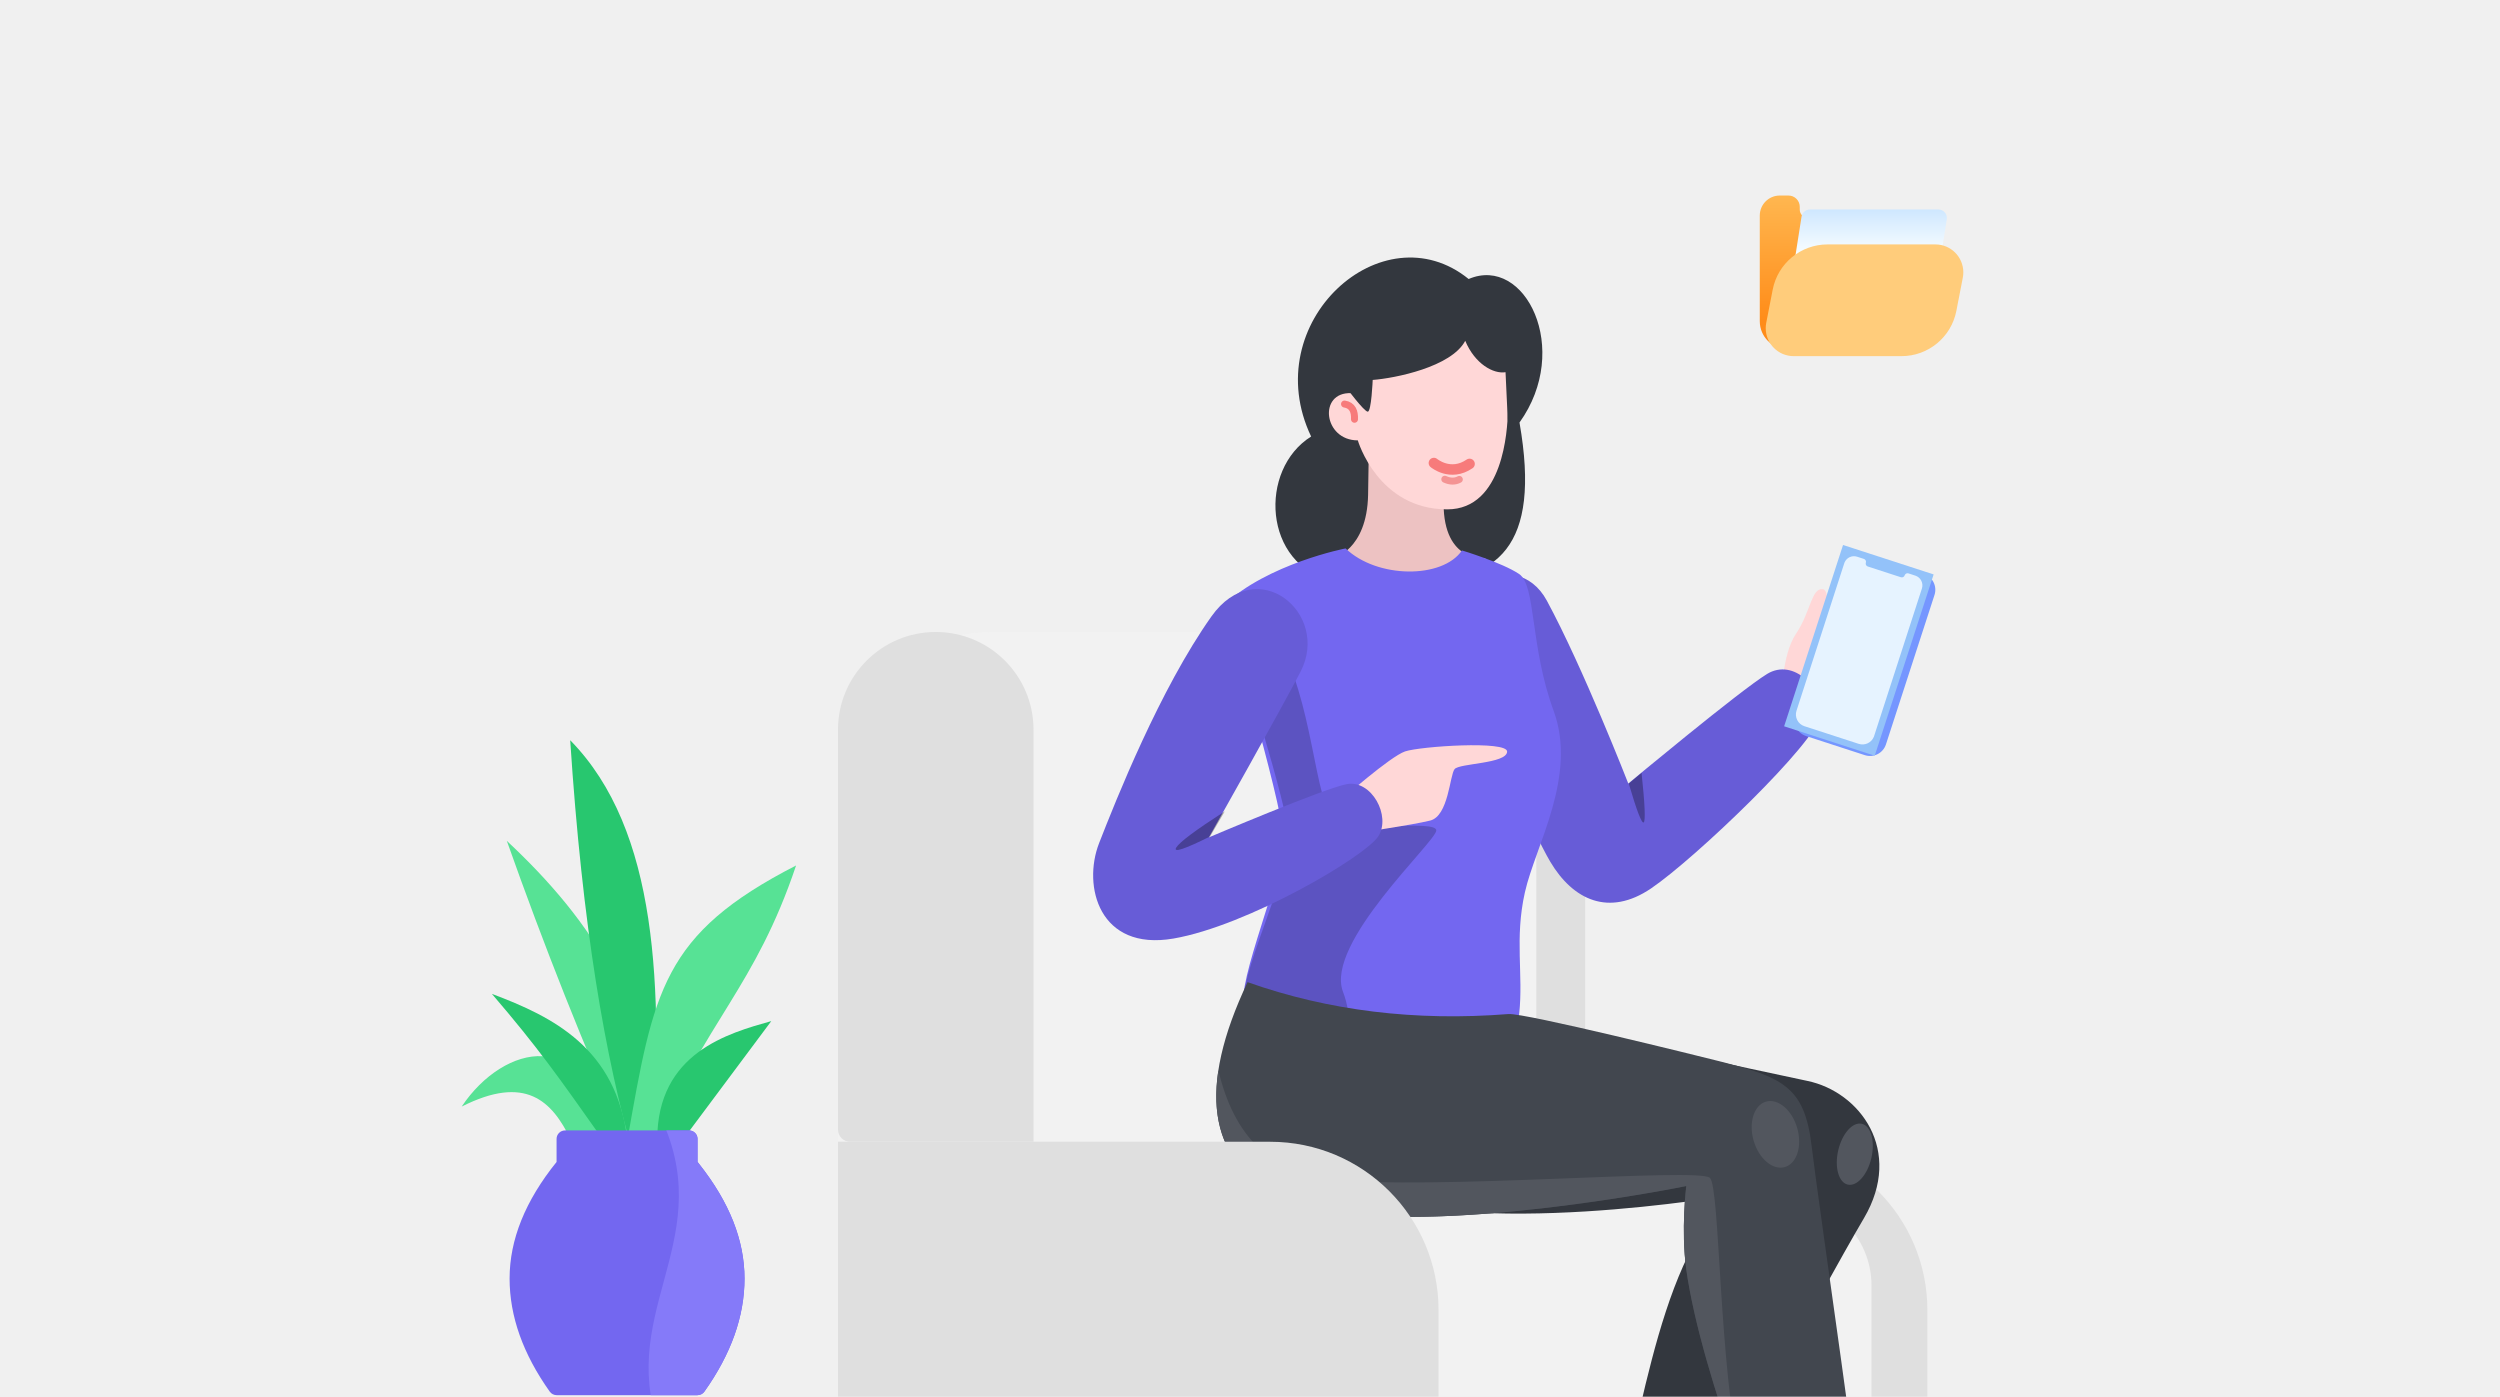
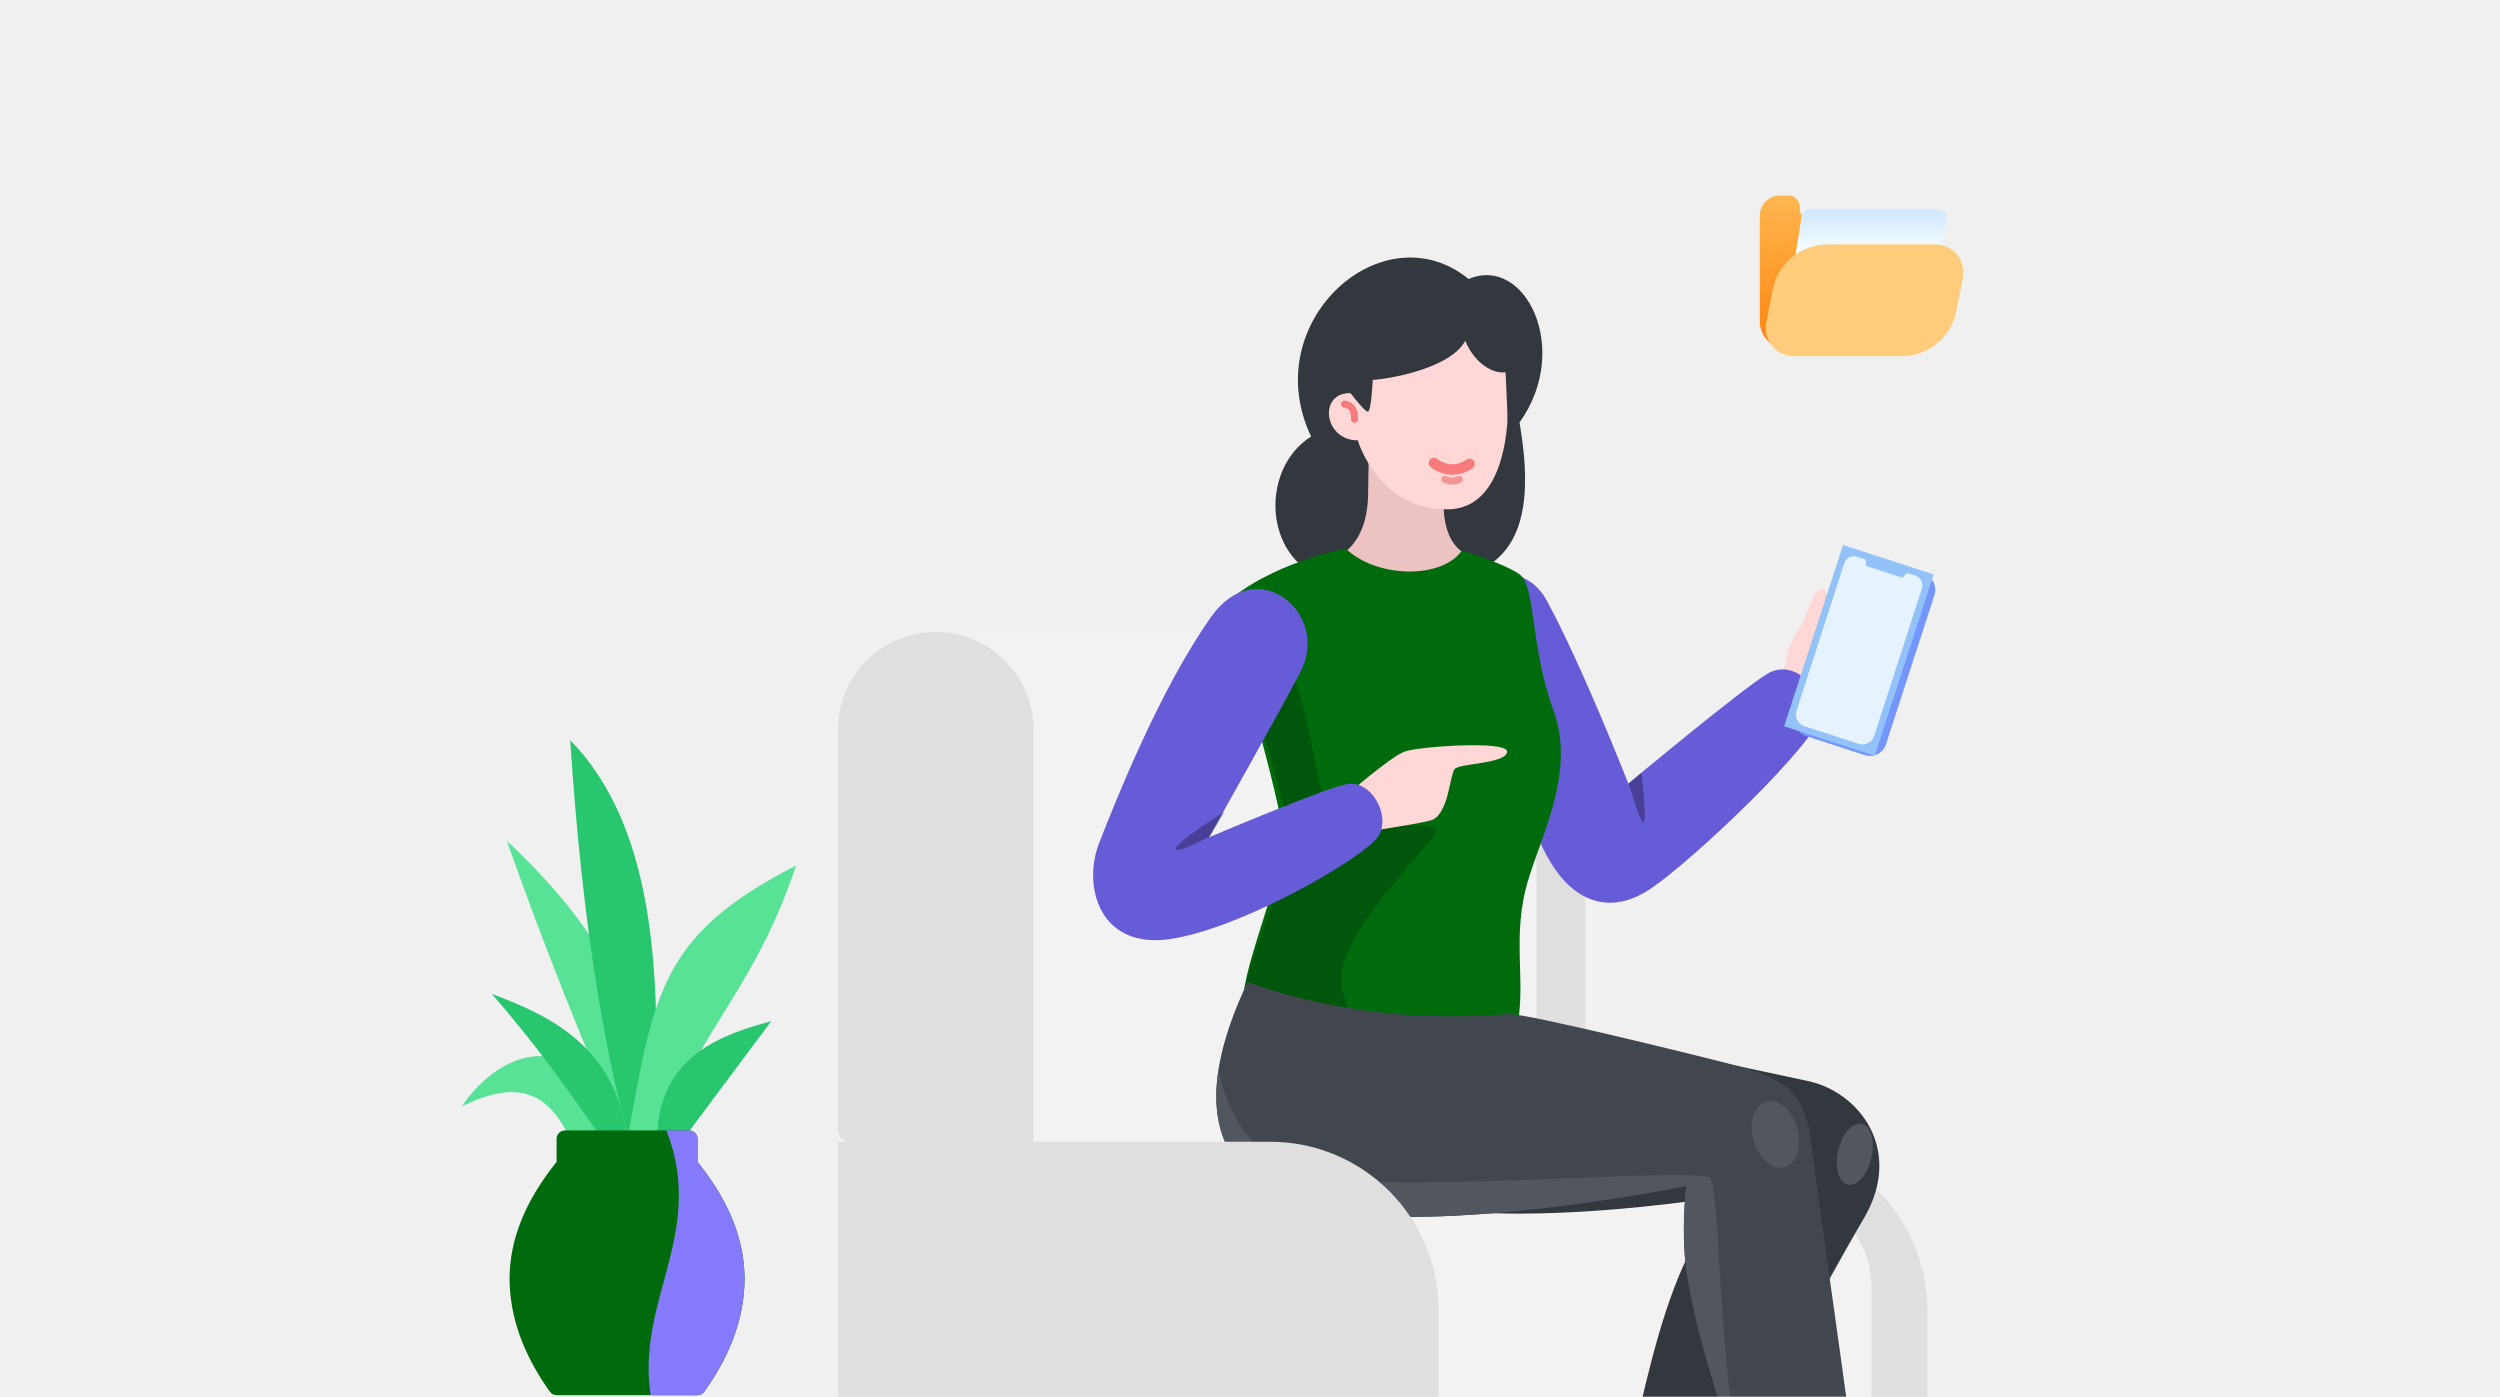
<svg xmlns="http://www.w3.org/2000/svg" xmlns:xlink="http://www.w3.org/1999/xlink" width="358px" height="200px" viewBox="0 0 358 200" version="1.1">
  <defs>
    <path d="M6,0 L352,0 C355.314,-6.08718376e-16 358,2.686 358,6 L358,200 L358,200 L0,200 L0,6 C-4.05812251e-16,2.686 2.686,6.08718376e-16 6,0 Z" id="path-1" />
    <linearGradient x1="50%" y1="81.177%" x2="50%" y2="-34.513%" id="linearGradient-3">
      <stop stop-color="#FF8C19" offset="0%" />
      <stop stop-color="#FFC967" offset="100%" />
    </linearGradient>
    <linearGradient x1="62.11%" y1="31.381%" x2="62.11%" y2="-27.478%" id="linearGradient-4">
      <stop stop-color="#F8FDFF" offset="0%" />
      <stop stop-color="#AAD4FF" offset="100%" />
    </linearGradient>
    <path d="M7.952,0.064 L25.69,0.064 C26.366,0.064 26.914,0.603 26.914,1.268 L26.914,4.578 C31.399,10.144 33.642,15.71 33.642,21.277 C33.642,26.672 31.727,32.066 27.896,37.461 C27.668,37.784 27.293,37.976 26.894,37.976 L6.749,37.976 C6.349,37.976 5.975,37.784 5.746,37.461 C1.915,32.066 0,26.672 0,21.277 C0,15.815 2.159,10.354 6.477,4.893 L6.728,4.578 L6.728,1.268 C6.728,0.603 7.276,0.064 7.952,0.064 Z" id="path-5" />
  </defs>
  <g id="📝-Pages-New" stroke="none" stroke-width="1" fill="none" fill-rule="evenodd">
    <g id="Knowledge-Base" transform="translate(-1052, -791)">
      <g id="Illustration" transform="translate(1052, 791)">
        <mask id="mask-2" fill="white">
          <use xlink:href="#path-1" />
        </mask>
        <g id="Mask" />
        <g mask="url(#mask-2)">
          <g transform="translate(178, 136.5) scale(-1, 1) translate(-178, -136.5) translate(66, 28)">
            <path d="M38.111,135.5 L100,135.5 L100,135.5 L100,201.5 C100,203.709 98.209,205.5 96,205.5 L18,205.5 C15.791,205.5 14,203.709 14,201.5 L14,159.611 C14,146.295 24.795,135.5 38.111,135.5 Z" id="Rectangle" fill="#DFDFDF" />
            <path d="M86.58,62.796 L100,62.5 L100,62.5 L100,142.5 L63,142.5 L63,86.901 C63,73.792 73.474,63.084 86.58,62.796 Z" id="Rectangle" fill="#DFDFDF" />
            <path d="M94.111,62.5 L148.16,62.5 C160.222,62.5 170,72.278 170,84.34 L170,141.753 C170,142.718 169.218,143.5 168.253,143.5 L70,143.5 L70,143.5 L70,86.611 C70,73.295 80.795,62.5 94.111,62.5 Z" id="Rectangle" fill="#F2F2F2" />
            <path d="M156,62.5 C163.732,62.5 170,68.768 170,76.5 L170,133.753 C170,134.718 169.218,135.5 168.253,135.5 L142,135.5 L142,135.5 L142,76.5 C142,68.768 148.268,62.5 156,62.5 Z" id="Rectangle" fill="#DFDFDF" />
            <path d="M34.6,143.5 L96,143.5 L96,143.5 L96,196.5 L22,196.5 L22,156.1 C22,149.141 27.641,143.5 34.6,143.5 Z" id="Rectangle" fill="#F2F2F2" />
            <g id="Wom1.4" stroke-width="1" fill="none" transform="translate(67, 112.5) scale(-1, 1) translate(-67, -112.5) translate(0, 8.5)">
              <g id="Head" transform="translate(26.64127, 0.378756)">
                <path d="M8.147,46.319 C-1.785,44.004 -2.439,30.361 5.112,25.629 C-2.676,9.292 15.333,-6.928 27.669,3.075 C35.756,-0.389 42.476,13.129 34.951,23.628 C38.106,41.654 31.685,46.314 20.109,46.512 L8.147,46.319 Z" id="Path" fill="#33373E" />
                <path d="M8.271,43.06 C8.271,43.06 13.102,41.925 13.27,34.003 C13.437,26.08 13.32,23.376 13.32,23.376 L23.962,23.184 C23.962,23.184 24.078,32.013 24.08,35.207 C24.084,43.785 30.057,43.06 30.057,43.06 C30.057,43.06 28.815,50.016 19.172,50.558 C11.642,50.983 8.271,43.06 8.271,43.06 Z" id="Path" fill="#EDC2C2" />
                <path d="M10.839,19.42 C6.091,19.236 6.866,26.191 11.797,26.182 C11.797,26.182 14.662,36.062 24.607,36.062 C32.684,36.062 33.209,24.546 33.282,22.249 C33.361,19.8 33.371,11.753 33.371,11.753 L10.654,11.742 L10.839,19.42 Z" id="Path" fill="#FFD7D7" />
                <path d="M22.866,28.633 C22.866,28.633 24.498,31.274 27.688,30.334" id="Path" stroke="#F77B7B" stroke-width="1.5" stroke-linecap="round" transform="translate(25.27694, 29.58442) rotate(-18) translate(-25.27694, -29.58442) " />
                <path d="M24.249,31.785 C24.998,32.099 25.708,32.099 26.329,31.738" id="Path" stroke="#F49494" stroke-linecap="round" transform="translate(25.28918, 31.87678) rotate(2) translate(-25.28918, -31.87678) " />
                <path d="M11.057,23.277 C11.356,22.201 11.224,21.261 10.156,20.832" id="Path-8" stroke="#F77B7B" stroke-linecap="round" transform="translate(10.6761, 22.05471) rotate(-13) translate(-10.6761, -22.05471) " />
                <path d="M10.088,18.56 C10.088,18.56 12.69,22.055 13.217,22.073 C13.744,22.092 13.929,17.529 13.929,17.529 C17.121,17.285 25.199,15.675 27.18,11.924 C28.564,15.234 31.212,16.703 32.951,16.421 L33.281,23.452 L34.093,9.317 L9.451,9.317 L10.088,18.56 Z" id="Path" fill="#33373E" />
              </g>
              <g id="LLeg" transform="translate(30.04037, 107.25)" fill="#33373E">
                <path d="M16.635,0.026 C24.043,0.357 65.276,9.483 72.767,11.034 C80.258,12.584 86.591,20.974 80.879,30.689 C74.463,41.595 57.909,72.567 53.889,79.549 C51.9,83.005 41.864,81.067 44.221,75.267 C48.616,64.455 50.657,37.292 61.861,27.388 C61.861,27.388 24.181,33.951 7.905,26.434 C-3.924,20.969 -1.248,-0.775 16.635,0.026 Z" id="Path" />
              </g>
              <g id="LArm" transform="translate(52.38391, 45.76)">
                <path d="M46.782,17.675 C46.782,17.675 46.699,11.643 48.807,8.49 C50.916,5.338 50.999,1.989 52.595,2.099 C54.191,2.208 52.611,9.992 52.611,9.992 C52.611,9.992 54.636,9.218 56.09,8.239 C57.545,7.26 61.955,2.432 62.986,3.288 C64.734,4.745 61.919,12.967 60.386,14.61 C58.848,16.255 50.445,21.661 50.445,21.661 L46.782,17.675 Z" id="Path" fill="#FFD7D7" />
                <path d="M1.256,14.061 C4.702,22.06 11.012,36.754 13.613,41.138 C16.873,46.628 22.014,49.047 28.033,44.973 C34.357,40.693 51.771,23.999 52.282,20.217 C52.788,16.435 48.526,11.898 44.669,14.247 C40.812,16.596 24.787,29.942 24.787,29.942 C24.787,29.942 18.32,13.351 13.117,3.74 C8.611,-4.575 -3.99,1.9 1.256,14.061 Z" id="Path" fill="#675CD7" />
                <path d="M24.854,29.951 C26.012,33.882 26.726,35.733 26.997,35.506 C27.268,35.278 27.164,32.913 26.687,28.41 L24.854,29.951 Z" id="Path" fill-opacity="0.303" fill="#000000" />
              </g>
              <g id="PhoneMini4" transform="translate(110.3976, 56.90821) scale(-1, 1) rotate(-18) translate(-110.3976, -56.90821) translate(102.3976, 42.40821)">
                <g id="Group-3" transform="translate(0, 0)">
                  <path d="M2.834,1.009 L11.674,1.009 C12.999,1.009 14.074,2.083 14.074,3.409 L14.074,25.909 C14.074,27.234 12.999,28.309 11.674,28.309 L2.834,28.309 C1.509,28.309 0.434,27.234 0.434,25.909 L0.434,3.409 C0.434,2.083 1.509,1.009 2.834,1.009 Z" id="Rectangle" fill="#7596FF" fill-rule="nonzero" />
                  <rect id="Rectangle" fill="#93C2F9" x="1.461" y="0.65" width="13.64" height="27.3" />
                  <path d="M3.899,1.625 L4.934,1.625 C5.145,1.625 5.32,1.777 5.356,1.977 L5.363,2.055 C5.363,2.292 5.555,2.484 5.793,2.484 L10.781,2.484 C10.991,2.484 11.167,2.332 11.203,2.132 L11.21,2.055 C11.21,1.817 11.402,1.625 11.639,1.625 L12.669,1.625 C13.433,1.625 14.06,2.214 14.121,2.964 L14.126,3.085 L14.126,3.085 L14.106,25.285 C14.104,26.254 13.319,27.038 12.351,27.04 L4.167,27.04 C3.241,27.041 2.482,26.323 2.418,25.412 L2.413,25.287 C2.413,25.286 2.413,25.285 2.415,25.285 L2.434,3.09 C2.435,2.281 3.091,1.625 3.899,1.625 Z" id="Rectangle" fill="#E6F3FF" fill-rule="nonzero" />
                </g>
              </g>
              <g id="Body" transform="translate(19.19922, 42.03301)">
-                 <path d="M0,8.15 C0,8.15 8.305,35.978 8.551,41.246 C8.797,46.514 1.758,61.997 2.957,65.911 C5.72,74.954 40.995,78.848 42.343,66.682 C42.971,61.009 41.663,55.917 43.17,49.231 C44.672,42.546 50.709,32.612 47.285,23.271 C43.861,13.931 44.778,5.29 42.329,3.657 C39.88,2.024 34.156,0.289 34.156,0.289 C31.372,4.389 21.973,4.329 17.489,-4.61852778e-14 C17.489,-4.61852778e-14 6.348,2.163 0,8.15 Z" id="Path" fill="#7367F0" />
+                 <path d="M0,8.15 C0,8.15 8.305,35.978 8.551,41.246 C8.797,46.514 1.758,61.997 2.957,65.911 C5.72,74.954 40.995,78.848 42.343,66.682 C42.971,61.009 41.663,55.917 43.17,49.231 C44.672,42.546 50.709,32.612 47.285,23.271 C43.861,13.931 44.778,5.29 42.329,3.657 C39.88,2.024 34.156,0.289 34.156,0.289 C31.372,4.389 21.973,4.329 17.489,-4.61852778e-14 C17.489,-4.61852778e-14 6.348,2.163 0,8.15 Z" id="Path" fill="#006b0d" />
                <path d="M7.442,12.657 C12.978,21.448 12.961,36.755 15.934,38.76 C18.907,40.764 30.479,38.797 30.479,40.385 C30.479,41.972 14.488,56.522 17.113,63.477 C18.487,67.119 18.115,70.377 15.994,73.251 L15.302,73.1 C9.002,71.675 3.936,69.117 2.957,65.911 C1.758,61.997 9.609,46.514 9.363,41.246 C9.154,36.774 2.553,16.046 0.563,9.882 C2.183,7.021 4.476,7.946 7.442,12.657 Z" id="Path" fill-opacity="0.199" fill="#000000" />
              </g>
              <g id="RArm" transform="translate(0, 47.85625)">
                <path d="M36.081,30.158 C36.081,30.158 43.076,23.962 45.217,23.243 C47.359,22.524 59.9,21.661 59.821,23.285 C59.731,25.026 52.995,24.926 52.297,25.782 C51.599,26.638 51.44,32.491 48.802,33.148 C46.169,33.805 38.275,34.938 38.275,34.938 L36.081,30.158 Z" id="Path" fill="#FFD7D7" />
                <path d="M17.471,3.926 C10.102,14.334 3.81,30.189 1.395,36.371 C-1.021,42.552 1.416,51.876 12.036,50.045 C22.637,48.22 39.504,38.3 41.37,35.406 C43.237,32.513 40.401,27.247 36.831,27.937 C33.523,28.574 17.116,35.556 17.116,35.556 C17.116,35.556 27.672,16.832 30.249,11.813 C34.554,3.431 23.963,-5.246 17.471,3.926 Z" id="Path" fill="#675CD7" />
                <path d="M17.283,35.428 C13.598,37.26 11.98,37.792 12.429,37.024 C12.879,36.255 15.2,34.521 19.393,31.821 L17.283,35.428 Z" id="Path" fill-opacity="0.303" fill="#000000" />
              </g>
              <g id="RLeg" transform="translate(17.86184, 104)">
                <path d="M4.789,0.143 C-2.392,15.318 -0.936,25.511 9.154,30.722 C23.792,38.281 67.612,29.341 67.612,29.341 C67.612,29.341 66.829,35.65 67.612,41.277 C69.657,55.972 79.383,80.456 81.441,83.533 C84.286,87.787 92.955,84.579 93.118,81.036 C93.282,77.494 86.583,32.251 85.565,23.623 C84.552,14.995 81.352,13.742 72.008,11.383 C69.862,10.842 44.476,4.528 42.151,4.712 C28.829,5.766 16.375,4.243 4.789,0.143 Z" id="Path" fill="#42474F" />
                <path d="M16.595,28.373 C31.087,29.998 69.453,26.648 70.994,28.17 C72.465,29.624 72.22,54.905 75.52,69.538 L75.018,68.156 C71.914,59.53 68.692,49.038 67.612,41.277 C66.829,35.65 67.612,29.341 67.612,29.341 L65.845,29.683 C57.515,31.249 22.035,37.374 9.154,30.722 C2.175,27.118 -0.673,21.13 0.61,12.759 C2.819,22.221 8.148,27.426 16.595,28.373 Z" id="Path" fill="#52565E" />
                <ellipse id="Oval" fill="#52565E" transform="translate(91.74491, 24.78125) rotate(13) translate(-91.74491, -24.78125) " cx="91.745" cy="24.781" rx="2.436" ry="4.469" />
                <ellipse id="Oval" fill="#52565E" transform="translate(80.37828, 21.9375) rotate(-16) translate(-80.37828, -21.9375) " cx="80.378" cy="21.938" rx="3.248" ry="4.875" />
              </g>
            </g>
            <path d="M108.111,135.5 L170,135.5 L170,135.5 L170,203.753 C170,204.718 169.218,205.5 168.253,205.5 L84,205.5 L84,205.5 L84,159.611 C84,146.295 94.795,135.5 108.111,135.5 Z" id="Rectangle" fill="#DFDFDF" />
            <g id="Group-37" stroke-width="1" fill="none" transform="translate(23, 11.5) scale(-1, 1) translate(-23, -11.5) translate(8, 0)">
              <path d="M2.862,0 L4.11,0 C5.002,5.82428401e-17 5.725,0.723 5.725,1.615 L5.725,2.01 C5.725,2.683 6.271,3.229 6.944,3.229 L22,3.229 C24.209,3.229 26,5.02 26,7.229 L26,18 C26,20.209 24.209,22 22,22 L4,22 C1.791,22 2.705415e-16,20.209 0,18 L0,2.862 C-1.93595067e-16,1.282 1.282,2.90392601e-16 2.862,0 Z" id="Rectangle" fill="url(#linearGradient-3)" />
              <path d="M7.184,2 L25.574,2 C26.248,2 26.794,2.546 26.794,3.219 C26.794,3.283 26.789,3.346 26.779,3.408 L24.021,20.97 C23.928,21.563 23.417,22 22.816,22 L4.426,22 C3.752,22 3.206,21.454 3.206,20.781 C3.206,20.717 3.211,20.654 3.221,20.592 L5.979,3.03 C6.072,2.437 6.583,2 7.184,2 Z" id="Rectangle" fill="url(#linearGradient-4)" />
              <path d="M29.075,11.763 L28.149,16.526 C27.419,20.285 24.126,23 20.296,23 L4.852,23 C2.643,23 0.852,21.209 0.852,19 C0.852,18.744 0.876,18.489 0.925,18.237 L1.851,13.474 C2.581,9.715 5.874,7 9.704,7 L25.148,7 C27.357,7 29.148,8.791 29.148,11 C29.148,11.256 29.124,11.511 29.075,11.763 Z" id="Rectangle" fill="#FFCC7B" />
            </g>
            <g id="Group-79" stroke-width="1" fill="none" transform="translate(176, 78)">
              <g id="Group-86">
                <path d="M23.979,58.234 C30.346,43.991 36.13,29.363 41.424,14.412 C29.228,25.78 19.744,39.63 21.095,58.234 L23.979,58.234 Z" id="Path-113" fill="#57E295" />
                <path d="M20.586,59.721 C19.079,35.435 19.718,12.88 32.347,0 C30.605,26.665 27.346,45.45 23.219,59.721 L20.586,59.721 Z" id="Rectangle" fill="#28C76F" />
                <path d="M20.007,57.192 C12.951,40.221 5.861,35.356 2.45563569e-14,17.935 C19.181,27.771 20.383,35.893 24.148,57.192 L20.007,57.192 Z" id="Path-112" fill="#57E295" />
                <path d="M16.209,57.192 L3.551,40.221 C9.665,41.944 19.883,44.735 19.883,57.192 L16.209,57.192 Z" id="Path-114" fill="#28C76F" />
                <path d="M28.048,57.192 L32.271,57.192 C34.954,51.651 38.735,47.837 47.884,52.461 C41.887,43.427 29.583,40.694 28.048,57.192 Z" id="Path-116" fill="#57E295" />
                <path d="M24.164,57.192 L27.675,57.192 C34.12,48.078 36.891,44.106 43.56,36.323 C34.774,39.62 25.756,44.106 24.164,57.192 Z" id="Path-117" fill="#28C76F" />
              </g>
              <g id="Group-85" transform="translate(7.384615, 55.8125)">
                <mask id="mask-6" fill="white">
                  <use xlink:href="#path-5" />
                </mask>
-                 <use id="Rectangle" fill="#7367F0" xlink:href="#path-5" />
+                 <use id="Rectangle" fill="#006b0d" xlink:href="#path-5" />
                <path d="M-4.282,-0.978 L11.622,-0.978 C4.008,16.458 19.027,26.784 11.622,44.155 L-4.282,44.155 L-4.282,-0.978 Z" id="Rectangle" fill="#857AF9" mask="url(#mask-6)" />
              </g>
            </g>
          </g>
        </g>
      </g>
    </g>
  </g>
</svg>
